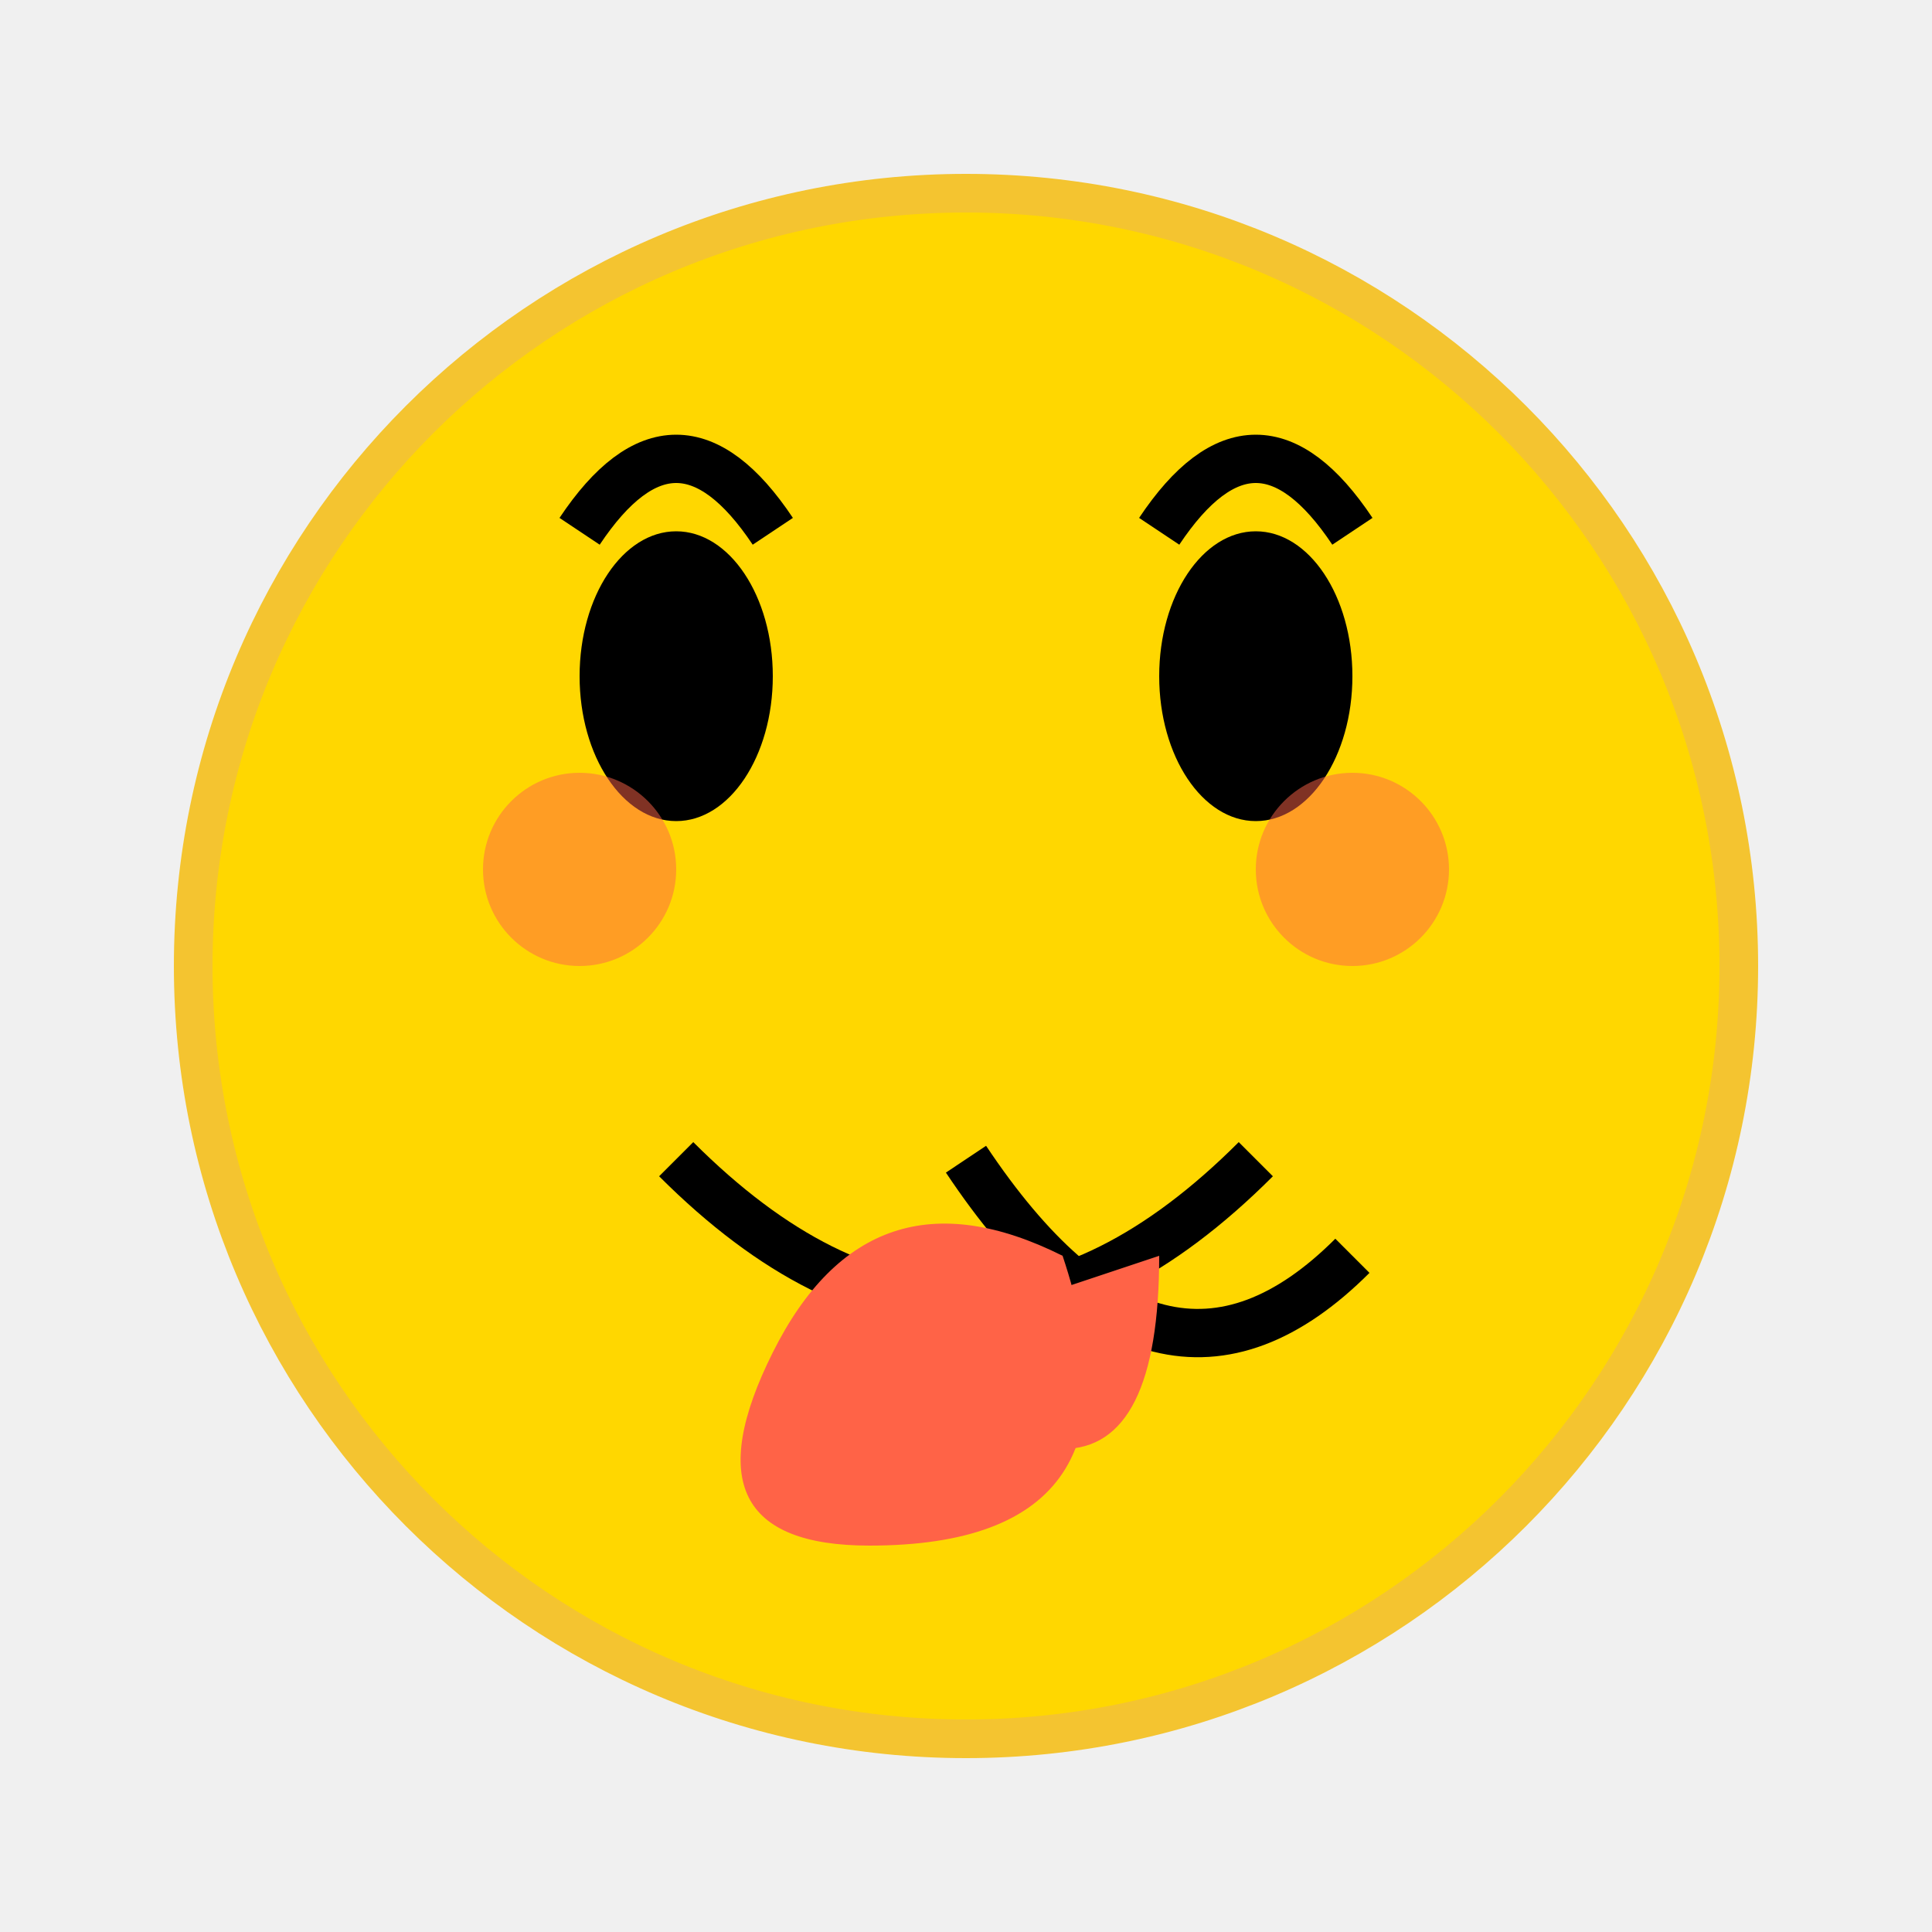
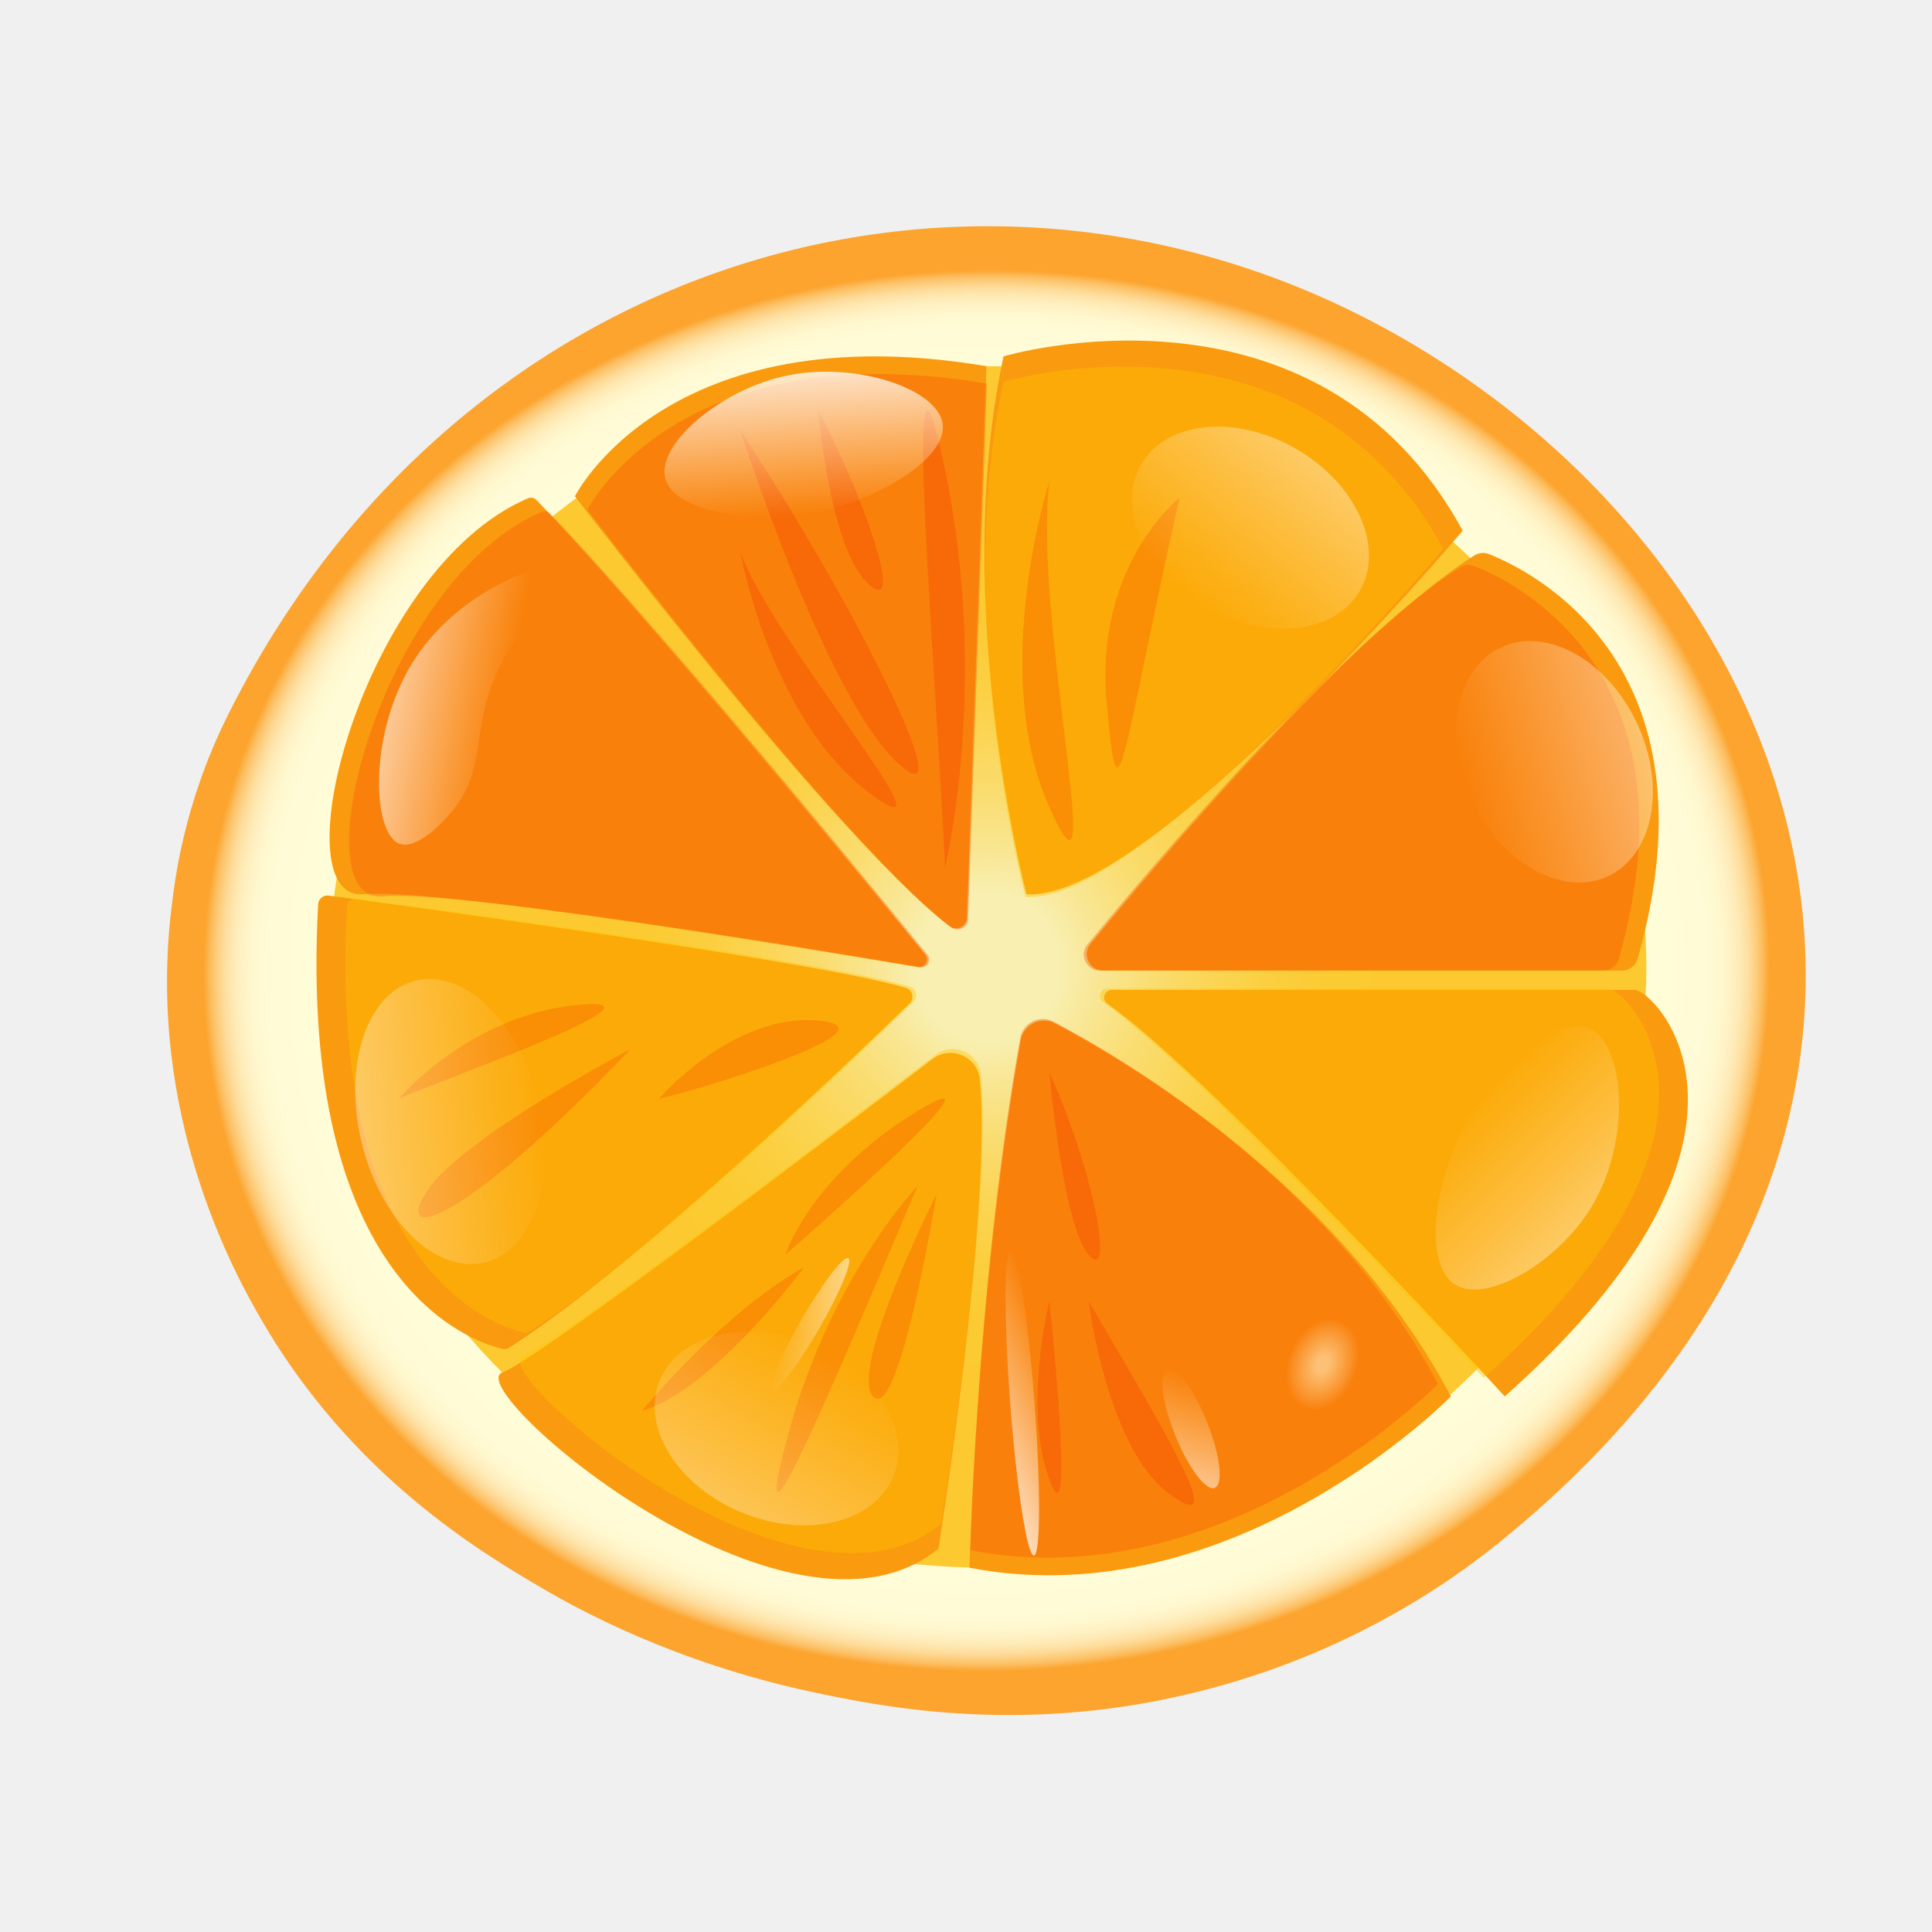
- <svg xmlns="http://www.w3.org/2000/svg" width="200" height="200" viewBox="0 0 200 200">
-   <circle cx="100" cy="100" r="80" fill="#FFD700" stroke="#F4C430" stroke-width="4" />
-   <ellipse cx="70" cy="70" rx="10" ry="15" fill="#000" />
-   <ellipse cx="130" cy="70" rx="10" ry="15" fill="#000" />
-   <path d="M 60 55 Q 70 40, 80 55" stroke="#000" stroke-width="5" fill="none" />
-   <path d="M 120 55 Q 130 40, 140 55" stroke="#000" stroke-width="5" fill="none" />
-   <circle cx="60" cy="90" r="10" fill="#FF6347" opacity="0.5" />
-   <circle cx="140" cy="90" r="10" fill="#FF6347" opacity="0.5" />
-   <path d="M 70 120 Q 100 150, 130 120" stroke="#000" stroke-width="5" fill="none" />
-   <path d="M 100 120 Q 120 150, 140 130" stroke="#000" stroke-width="5" fill="none" />
-   <path d="M 120 130 Q 120 150, 110 150 Q 100 150, 90 140" fill="#FF6347" />
-   <path d="M 110 130 Q 120 160, 90 160 Q 70 160, 80 140 Q 90 120, 110 130" fill="#FF6347" />
+ <svg xmlns="http://www.w3.org/2000/svg" version="1.1" id="图层_1" x="0px" y="0px" viewBox="0 0 1024 1024" style="enable-background:new 0 0 1024 1024;" xml:space="preserve">
+   <style type="text/css">
+ 	.st0{fill:url(#SVGID_1_);}
+ 	.st1{fill:url(#SVGID_2_);}
+ 	.st2{fill:#FA9A0E;}
+ 	.st3{opacity:0.41;fill:#F75D08;}
+ 	.st4{fill:#F76A07;}
+ 	.st5{opacity:0.4;fill:#FFC200;}
+ 	.st6{opacity:0.37;fill:url(#SVGID_3_);}
+ 	.st7{opacity:0.31;fill:url(#SVGID_4_);}
+ 	.st8{opacity:0.37;fill:url(#SVGID_5_);}
+ 	.st9{opacity:0.57;fill:url(#SVGID_6_);}
+ 	.st10{opacity:0.78;fill:url(#SVGID_7_);}
+ 	.st11{opacity:0.38;fill:url(#SVGID_8_);}
+ 	.st12{opacity:0.4;fill:url(#SVGID_9_);}
+ 	.st13{opacity:0.52;fill:url(#SVGID_10_);}
+ 	.st14{opacity:0.71;fill:url(#SVGID_11_);}
+ 	.st15{opacity:0.52;fill:url(#SVGID_12_);}
+ 	.st16{opacity:0.52;fill:url(#SVGID_13_);}
+ 	.st17{fill:url(#SVGID_14_);}
+ 	.st18{fill:url(#SVGID_15_);}
+ 	.st19{fill:url(#SVGID_16_);}
+ 	.st20{opacity:0.37;fill:url(#SVGID_17_);}
+ 	.st21{opacity:0.31;fill:url(#SVGID_18_);}
+ 	.st22{opacity:0.37;fill:url(#SVGID_19_);}
+ 	.st23{opacity:0.57;fill:url(#SVGID_20_);}
+ 	.st24{opacity:0.78;fill:url(#SVGID_21_);}
+ 	.st25{opacity:0.38;fill:url(#SVGID_22_);}
+ 	.st26{opacity:0.4;fill:url(#SVGID_23_);}
+ 	.st27{opacity:0.52;fill:url(#SVGID_24_);}
+ 	.st28{opacity:0.71;fill:url(#SVGID_25_);}
+ 	.st29{opacity:0.52;fill:url(#SVGID_26_);}
+ 	.st30{opacity:0.52;fill:url(#SVGID_27_);}
+ 	.st31{fill:url(#SVGID_28_);}
+ 	.st32{fill:url(#SVGID_29_);}
+ 	.st33{opacity:0.81;fill:url(#SVGID_30_);}
+ 	.st34{fill:#529240;}
+ 	.st35{opacity:0.67;fill:url(#SVGID_31_);}
+ 	.st36{opacity:0.67;fill:url(#SVGID_32_);}
+ 	.st37{fill:url(#SVGID_33_);}
+ 	.st38{fill:url(#SVGID_34_);}
+ 	.st39{fill:url(#SVGID_35_);}
+ 	.st40{fill:url(#SVGID_36_);}
+ 	.st41{fill:url(#SVGID_37_);}
+ 	.st42{fill:url(#SVGID_38_);}
+ 	.st43{fill:url(#SVGID_39_);}
+ 	.st44{fill:#6B3D2B;}
+ 	.st45{fill:#7A4623;}
+ 	.st46{fill:url(#SVGID_40_);}
+ 	.st47{fill:url(#SVGID_41_);}
+ 	.st48{fill:url(#SVGID_42_);}
+ 	.st49{fill:#6A923D;}
+ 	.st50{fill:#5F8038;}
+ 	.st51{fill:#5F7F38;}
+ 	.st52{fill:url(#SVGID_43_);}
+ 	.st53{fill:url(#SVGID_44_);}
+ 	.st54{fill:url(#SVGID_45_);}
+ 	.st55{fill:url(#SVGID_46_);}
+ 	.st56{fill:#7E1416;}
+ 	.st57{fill:url(#SVGID_47_);}
+ 	.st58{fill:url(#SVGID_48_);}
+ 	.st59{opacity:0.8;fill:#FFFFFF;}
+ 	.st60{opacity:0.4;fill:url(#SVGID_49_);}
+ 	.st61{opacity:0.4;fill:url(#SVGID_50_);}
+ 	.st62{fill:url(#SVGID_51_);}
+ 	.st63{fill:url(#SVGID_52_);}
+ 	.st64{fill:url(#SVGID_53_);}
+ 	.st65{fill:url(#SVGID_54_);}
+ 	.st66{fill:url(#SVGID_55_);}
+ 	.st67{fill:url(#SVGID_56_);}
+ 	.st68{fill:url(#SVGID_57_);}
+ 	.st69{fill:url(#SVGID_58_);}
+ 	.st70{fill:url(#SVGID_59_);}
+ 	.st71{fill:url(#SVGID_60_);}
+ 	.st72{fill:#FFBC3F;}
+ 	.st73{fill:url(#SVGID_61_);}
+ 	.st74{fill:url(#SVGID_62_);}
+ 	.st75{fill:url(#SVGID_63_);}
+ 	.st76{fill:url(#SVGID_64_);}
+ 	.st77{fill:#F36F23;}
+ 	.st78{fill:#BA7231;}
+ 	.st79{fill:#6F4113;}
+ 	.st80{fill:#CA8235;}
+ 	.st81{opacity:0.15;fill:#FFFFFF;}
+ 	.st82{opacity:0.29;fill:#FFFFFF;}
+ 	.st83{opacity:0.36;fill:#FFBB3A;}
+ 	.st84{opacity:0.71;fill:#FFD57D;}
+ 	.st85{opacity:0.26;fill:#91450D;}
+ 	.st86{fill:url(#SVGID_65_);}
+ 	.st87{fill:#E7591A;}
+ 	.st88{fill:#A90F06;}
+ 	.st89{fill:url(#SVGID_66_);}
+ 	.st90{fill:#D8652C;}
+ 	.st91{fill:#A35D1F;}
+ 	.st92{fill:#8C5218;}
+ 	.st93{fill:#FEBF0F;}
+ 	.st94{fill:url(#SVGID_67_);}
+ 	.st95{fill:url(#SVGID_68_);}
+ 	.st96{fill:url(#SVGID_69_);}
+ 	.st97{fill:#FCDF07;}
+ 	.st98{fill:url(#SVGID_70_);}
+ 	.st99{fill:url(#SVGID_71_);}
+ 	.st100{fill:url(#SVGID_72_);}
+ 	.st101{fill:#F99F1B;}
+ 	.st102{fill:url(#SVGID_73_);}
+ 	.st103{fill:#F8991D;}
+ 	.st104{fill:#F9A01A;}
+ 	.st105{fill:none;}
+ 	.st106{fill:url(#SVGID_74_);}
+ 	.st107{fill:url(#SVGID_75_);}
+ 	.st108{fill:url(#SVGID_76_);}
+ 	.st109{fill:url(#SVGID_77_);}
+ 	.st110{fill:url(#SVGID_78_);}
+ 	.st111{fill:url(#SVGID_79_);}
+ 	.st112{fill:url(#SVGID_80_);}
+ 	.st113{fill:url(#SVGID_81_);}
+ 	.st114{fill:url(#SVGID_82_);}
+ 	.st115{fill:url(#SVGID_83_);}
+ 	.st116{fill:url(#SVGID_84_);}
+ 	.st117{fill:url(#SVGID_85_);}
+ 	.st118{fill:url(#SVGID_86_);}
+ 	.st119{fill:url(#SVGID_87_);}
+ 	.st120{fill:url(#SVGID_88_);}
+ 	.st121{fill:url(#SVGID_89_);}
+ 	.st122{fill:url(#SVGID_90_);}
+ 	.st123{fill:url(#SVGID_91_);}
+ 	.st124{fill:url(#SVGID_92_);}
+ 	.st125{fill:url(#SVGID_93_);}
+ 	.st126{opacity:0.5;fill:url(#SVGID_94_);}
+ 	.st127{fill:url(#SVGID_95_);}
+ 	.st128{fill:url(#SVGID_96_);}
+ 	.st129{opacity:0.6;fill:url(#SVGID_97_);}
+ 	.st130{fill:url(#SVGID_98_);}
+ 	.st131{opacity:0.5;fill:url(#SVGID_99_);}
+ 	.st132{fill:url(#SVGID_100_);}
+ 	.st133{fill:url(#SVGID_101_);}
+ 	.st134{fill:url(#SVGID_102_);}
+ 	.st135{fill:url(#SVGID_103_);}
+ 	.st136{fill:url(#SVGID_104_);}
+ 	.st137{fill:#9FCC3A;}
+ 	.st138{fill:#7AA540;}
+ 	.st139{fill:url(#SVGID_105_);}
+ 	.st140{fill:url(#SVGID_106_);}
+ 	.st141{fill:url(#SVGID_107_);}
+ 	.st142{fill:url(#SVGID_108_);}
+ 	.st143{fill:url(#SVGID_109_);}
+ 	.st144{fill:url(#SVGID_110_);}
+ 	.st145{fill:#7A1113;}
+ 	.st146{opacity:0.85;fill:url(#SVGID_111_);}
+ 	.st147{opacity:0.85;fill:url(#SVGID_112_);}
+ 	.st148{opacity:0.73;fill:url(#SVGID_113_);}
+ 	.st149{opacity:0.73;fill:url(#SVGID_114_);}
+ 	.st150{fill:url(#SVGID_115_);}
+ 	.st151{fill:url(#SVGID_116_);}
+ 	.st152{opacity:0.73;fill:url(#SVGID_117_);}
+ 	.st153{opacity:0.73;fill:url(#SVGID_118_);}
+ 	.st154{fill:url(#SVGID_119_);}
+ 	.st155{fill:url(#SVGID_120_);}
+ 	.st156{fill:#537133;}
+ 	.st157{fill:url(#SVGID_121_);}
+ 	.st158{fill:url(#SVGID_122_);}
+ 	.st159{fill:url(#SVGID_123_);}
+ 	.st160{fill:url(#SVGID_124_);}
+ 	.st161{fill:url(#SVGID_125_);}
+ 	.st162{opacity:0.9;fill:url(#SVGID_126_);}
+ 	.st163{opacity:0.9;fill:url(#SVGID_127_);}
+ 	.st164{fill:url(#SVGID_128_);}
+ 	.st165{fill:url(#SVGID_129_);}
+ 	.st166{opacity:0.6;fill:#4B642E;}
+ 	.st167{opacity:0.68;fill:#4B642E;}
+ 	.st168{opacity:0.64;fill:#4B642E;}
+ 	.st169{fill:#8E9638;}
+ 	.st170{fill:url(#SVGID_130_);}
+ 	.st171{fill:url(#SVGID_131_);}
+ 	.st172{fill:url(#SVGID_132_);}
+ 	.st173{fill:url(#SVGID_133_);}
+ 	.st174{fill:url(#SVGID_134_);}
+ 	.st175{fill:#C3BB44;}
+ 	.st176{fill:url(#SVGID_135_);}
+ 	.st177{fill:#B3B746;}
+ 	.st178{fill:url(#SVGID_136_);}
+ 	.st179{fill:url(#SVGID_137_);}
+ 	.st180{fill:url(#SVGID_138_);}
+ 	.st181{fill:#CCC55A;}
+ 	.st182{fill:url(#SVGID_139_);}
+ 	.st183{fill:url(#SVGID_140_);}
+ 	.st184{fill:#B1B644;}
+ 	.st185{fill:url(#SVGID_141_);}
+ 	.st186{fill:#ADB23B;}
+ 	.st187{fill:url(#SVGID_142_);}
+ 	.st188{fill:url(#SVGID_143_);}
+ 	.st189{fill:url(#SVGID_144_);}
+ 	.st190{opacity:0.69;fill:#ABB038;}
+ 	.st191{fill:url(#SVGID_145_);}
+ 	.st192{fill:#ABB038;}
+ 	.st193{fill:url(#SVGID_146_);}
+ 	.st194{fill:url(#SVGID_147_);}
+ 	.st195{fill:url(#SVGID_148_);}
+ 	.st196{fill:url(#SVGID_149_);}
+ 	.st197{opacity:0.74;fill:#FEF9E4;}
+ 	.st198{opacity:0.76;fill:#FEF9E4;}
+ 	.st199{opacity:0.72;fill:url(#SVGID_150_);}
+ 	.st200{opacity:0.61;fill:url(#SVGID_151_);}
+ 	.st201{opacity:0.6;fill:url(#SVGID_152_);}
+ 	.st202{opacity:0.67;fill:url(#SVGID_153_);}
+ 	.st203{opacity:0.61;fill:url(#SVGID_154_);}
+ 	.st204{opacity:0.79;fill:url(#SVGID_155_);}
+ 	.st205{fill:url(#SVGID_156_);}
+ 	.st206{fill:#FFFFFF;}
+ 	.st207{fill:#BFBB40;}
+ 	.st208{fill:url(#SVGID_157_);}
+ 	.st209{opacity:0.72;fill:#FFFFFF;}
+ 	.st210{fill:url(#SVGID_158_);}
+ 	.st211{fill:url(#SVGID_159_);}
+ 	.st212{fill:url(#SVGID_160_);}
+ 	.st213{fill:url(#SVGID_161_);}
+ 	.st214{fill:url(#SVGID_162_);}
+ 	.st215{fill:url(#SVGID_163_);}
+ 	.st216{fill:url(#SVGID_164_);}
+ 	.st217{fill:url(#SVGID_165_);}
+ 	.st218{fill:url(#SVGID_166_);}
+ 	.st219{fill:url(#SVGID_167_);}
+ 	.st220{fill:url(#SVGID_168_);}
+ 	.st221{fill:url(#SVGID_169_);}
+ 	.st222{fill:url(#SVGID_170_);}
+ 	.st223{fill:url(#SVGID_171_);}
+ 	.st224{fill:url(#SVGID_172_);}
+ 	.st225{fill:url(#SVGID_173_);}
+ 	.st226{fill:url(#SVGID_174_);}
+ 	.st227{fill:url(#SVGID_175_);}
+ 	.st228{fill:url(#SVGID_176_);}
+ 	.st229{fill:url(#SVGID_177_);}
+ 	.st230{fill:#9CBC4C;}
+ 	.st231{fill:#75983D;}
+ 	.st232{fill:url(#SVGID_178_);}
+ 	.st233{fill:url(#SVGID_179_);}
+ 	.st234{fill:url(#SVGID_180_);}
+ 	.st235{fill:url(#SVGID_181_);}
+ 	.st236{fill:url(#SVGID_182_);}
+ 	.st237{fill:url(#SVGID_183_);}
+ 	.st238{fill:url(#SVGID_184_);}
+ 	.st239{fill:url(#SVGID_185_);}
+ 	.st240{fill:#4E3A53;}
+ 	.st241{fill:url(#SVGID_186_);}
+ 	.st242{fill:url(#SVGID_187_);}
+ 	.st243{fill:url(#SVGID_188_);}
+ 	.st244{fill:url(#SVGID_189_);}
+ 	.st245{fill:url(#SVGID_190_);}
+ 	.st246{fill:url(#SVGID_191_);}
+ 	.st247{fill:url(#SVGID_192_);}
+ 	.st248{fill:#5E3657;}
+ 	.st249{fill:url(#SVGID_193_);}
+ 	.st250{fill:url(#SVGID_194_);}
+ 	.st251{fill:url(#SVGID_195_);}
+ 	.st252{opacity:0.69;fill:#4E3A53;}
+ 	.st253{fill:url(#SVGID_196_);}
+ 	.st254{fill:url(#SVGID_197_);}
+ 	.st255{fill:url(#SVGID_198_);}
+ 	.st256{fill:url(#SVGID_199_);}
+ 	.st257{fill:url(#SVGID_200_);}
+ 	.st258{opacity:0.72;fill:url(#SVGID_201_);}
+ 	.st259{opacity:0.61;fill:url(#SVGID_202_);}
+ 	.st260{opacity:0.6;fill:url(#SVGID_203_);}
+ 	.st261{opacity:0.67;fill:url(#SVGID_204_);}
+ 	.st262{opacity:0.61;fill:url(#SVGID_205_);}
+ 	.st263{opacity:0.79;fill:url(#SVGID_206_);}
+ 	.st264{fill:url(#SVGID_207_);}
+ 	.st265{fill:#574054;}
+ 	.st266{fill:url(#SVGID_208_);}
+ 	.st267{fill:url(#SVGID_209_);}
+ 	.st268{fill:url(#SVGID_210_);}
+ 	.st269{fill:url(#SVGID_211_);}
+ 	.st270{fill:url(#SVGID_212_);}
+ 	.st271{fill:url(#SVGID_213_);}
+ 	.st272{fill:url(#SVGID_214_);}
+ 	.st273{fill:url(#SVGID_215_);}
+ 	.st274{fill:url(#SVGID_216_);}
+ 	.st275{fill:url(#SVGID_217_);}
+ 	.st276{fill:url(#SVGID_218_);}
+ 	.st277{fill:url(#SVGID_219_);}
+ 	.st278{fill:url(#SVGID_220_);}
+ 	.st279{fill:url(#SVGID_221_);}
+ 	.st280{fill:url(#SVGID_222_);}
+ 	.st281{fill:url(#SVGID_223_);}
+ 	.st282{fill:url(#SVGID_224_);}
+ 	.st283{fill:url(#SVGID_225_);}
+ 	.st284{fill:url(#SVGID_226_);}
+ 	.st285{fill:url(#SVGID_227_);}
+ 	.st286{fill:url(#SVGID_228_);}
+ 	.st287{fill:url(#SVGID_229_);}
+ 	.st288{fill:#88C01F;}
+ 	.st289{fill:#00561F;}
+ 	.st290{fill:url(#SVGID_230_);}
+ 	.st291{fill:#87BF1F;}
+ 	.st292{fill:#04732F;}
+ 	.st293{fill:url(#SVGID_231_);}
+ 	.st294{fill:url(#SVGID_232_);}
+ 	.st295{fill:#738C26;}
+ 	.st296{fill:url(#SVGID_233_);}
+ 	.st297{fill:url(#SVGID_234_);}
+ 	.st298{fill:url(#SVGID_235_);}
+ 	.st299{opacity:0.4;fill:#FFFFFF;}
+ 	.st300{fill:#FCFBD5;}
+ 	.st301{fill:#FEF79F;}
+ 	.st302{fill:url(#SVGID_236_);}
+ 	.st303{fill:url(#SVGID_237_);}
+ 	.st304{opacity:0.3;fill:url(#SVGID_238_);}
+ 	.st305{opacity:0.6;fill:#FCFBD5;}
+ 	.st306{fill:#FEF79E;}
+ 	.st307{fill:#8A500E;}
+ 	.st308{fill:#F2EF8D;}
+ 	.st309{fill:#B6720E;}
+ 	.st310{fill:#F2AD4B;}
+ 	.st311{fill:url(#SVGID_239_);}
+ 	.st312{fill:#901627;}
+ 	.st313{fill:url(#SVGID_240_);}
+ 	.st314{fill:url(#SVGID_241_);}
+ 	.st315{fill:url(#SVGID_242_);}
+ 	.st316{fill:url(#SVGID_243_);}
+ 	.st317{opacity:0.23;}
+ 	.st318{opacity:0.9;}
+ 	.st319{fill:#D62127;}
+ 	.st320{fill:#C61129;}
+ 	.st321{fill:#911218;}
+ 	.st322{fill:url(#SVGID_244_);}
+ 	.st323{fill:url(#SVGID_245_);}
+ 	.st324{fill:url(#SVGID_246_);}
+ 	.st325{fill:url(#SVGID_247_);}
+ 	.st326{fill:url(#SVGID_248_);}
+ 	.st327{fill:url(#SVGID_249_);}
+ 	.st328{fill:url(#SVGID_250_);}
+ 	.st329{fill:url(#SVGID_251_);}
+ 	.st330{fill:url(#SVGID_252_);}
+ 	.st331{fill:url(#SVGID_253_);}
+ 	.st332{fill:url(#SVGID_254_);}
+ 	.st333{fill:url(#SVGID_255_);}
+ 	.st334{fill:url(#SVGID_256_);}
+ 	.st335{fill:url(#SVGID_257_);}
+ 	.st336{fill:url(#SVGID_258_);}
+ 	.st337{fill:url(#SVGID_259_);}
+ 	.st338{fill:url(#SVGID_260_);}
+ 	.st339{fill:url(#SVGID_261_);}
+ 	.st340{fill:url(#SVGID_262_);}
+ 	.st341{fill:url(#SVGID_263_);}
+ 	.st342{fill:url(#SVGID_264_);}
+ 	.st343{fill:url(#SVGID_265_);}
+ 	.st344{fill:url(#SVGID_266_);}
+ 	.st345{fill:url(#SVGID_267_);}
+ 	.st346{fill:url(#SVGID_268_);}
+ 	.st347{fill:url(#SVGID_269_);}
+ 	.st348{fill:url(#SVGID_270_);}
+ 	.st349{fill:url(#SVGID_271_);}
+ 	.st350{fill:url(#SVGID_272_);}
+ 	.st351{fill:url(#SVGID_273_);}
+ 	.st352{fill:url(#SVGID_274_);}
+ 	.st353{fill:url(#SVGID_275_);}
+ 	.st354{fill:url(#SVGID_276_);}
+ 	.st355{fill:url(#SVGID_277_);}
+ 	.st356{fill:url(#SVGID_278_);}
+ 	.st357{fill:url(#SVGID_279_);}
+ 	.st358{fill:url(#SVGID_280_);}
+ 	.st359{fill:url(#SVGID_281_);}
+ 	.st360{fill:url(#SVGID_282_);}
+ 	.st361{fill:url(#SVGID_283_);}
+ 	.st362{fill:url(#SVGID_284_);}
+ 	.st363{fill:url(#SVGID_285_);}
+ 	.st364{fill:url(#SVGID_286_);}
+ 	.st365{fill:url(#SVGID_287_);}
+ 	.st366{fill:url(#SVGID_288_);}
+ 	.st367{fill:url(#SVGID_289_);}
+ 	.st368{fill:url(#SVGID_290_);}
+ 	.st369{fill:url(#SVGID_291_);}
+ 	.st370{fill:url(#SVGID_292_);}
+ 	.st371{fill:url(#SVGID_293_);}
+ 	.st372{fill:url(#SVGID_294_);}
+ 	.st373{fill:url(#SVGID_295_);}
+ 	.st374{fill:url(#SVGID_296_);}
+ 	.st375{fill:url(#SVGID_297_);}
+ 	.st376{fill:url(#SVGID_298_);}
+ 	.st377{fill:url(#SVGID_299_);}
+ 	.st378{fill:url(#SVGID_300_);}
+ 	.st379{fill:url(#SVGID_301_);}
+ 	.st380{fill:url(#SVGID_302_);}
+ 	.st381{fill:url(#SVGID_303_);}
+ 	.st382{fill:url(#SVGID_304_);}
+ 	.st383{fill:url(#SVGID_305_);}
+ 	.st384{fill:url(#SVGID_306_);}
+ 	.st385{fill:url(#SVGID_307_);}
+ 	.st386{fill:url(#SVGID_308_);}
+ 	.st387{fill:url(#SVGID_309_);}
+ 	.st388{fill:url(#SVGID_310_);}
+ 	.st389{fill:url(#SVGID_311_);}
+ 	.st390{fill:url(#SVGID_312_);}
+ 	.st391{fill:url(#SVGID_313_);}
+ 	.st392{fill:url(#SVGID_314_);}
+ 	.st393{fill:url(#SVGID_315_);}
+ 	.st394{fill:url(#SVGID_316_);}
+ 	.st395{fill:url(#SVGID_317_);}
+ 	.st396{fill:url(#SVGID_318_);}
+ 	.st397{fill:url(#SVGID_319_);}
+ 	.st398{fill:url(#SVGID_320_);}
+ 	.st399{fill:url(#SVGID_321_);}
+ 	.st400{fill:url(#SVGID_322_);}
+ 	.st401{fill:url(#SVGID_323_);}
+ 	.st402{fill:url(#SVGID_324_);}
+ 	.st403{fill:url(#SVGID_325_);}
+ 	.st404{fill:url(#SVGID_326_);}
+ 	.st405{fill:url(#SVGID_327_);}
+ 	.st406{fill:url(#SVGID_328_);}
+ 	.st407{fill:url(#SVGID_329_);}
+ 	.st408{fill:url(#SVGID_330_);}
+ 	.st409{fill:url(#SVGID_331_);}
+ 	.st410{fill:url(#SVGID_332_);}
+ 	.st411{fill:url(#SVGID_333_);}
+ 	.st412{fill:url(#SVGID_334_);}
+ 	.st413{fill:url(#SVGID_335_);}
+ 	.st414{fill:url(#SVGID_336_);}
+ 	.st415{fill:url(#SVGID_337_);}
+ 	.st416{fill:url(#SVGID_338_);}
+ 	.st417{fill:url(#SVGID_339_);}
+ 	.st418{fill:url(#SVGID_340_);}
+ 	.st419{fill:url(#SVGID_341_);}
+ 	.st420{fill:url(#SVGID_342_);}
+ 	.st421{fill:url(#SVGID_343_);}
+ 	.st422{fill:url(#SVGID_344_);}
+ 	.st423{opacity:0.6;}
+ 	.st424{opacity:0.5;}
+ 	.st425{fill:url(#SVGID_345_);}
+ 	.st426{fill:url(#SVGID_346_);}
+ 	.st427{fill:url(#SVGID_347_);}
+ 	.st428{fill:url(#SVGID_348_);}
+ 	.st429{fill:url(#SVGID_349_);}
+ 	.st430{fill:url(#SVGID_350_);}
+ 	.st431{fill:url(#SVGID_351_);}
+ 	.st432{fill:url(#SVGID_352_);}
+ 	.st433{fill:url(#SVGID_353_);}
+ 	.st434{fill:url(#SVGID_354_);}
+ 	.st435{fill:url(#SVGID_355_);}
+ 	.st436{fill:url(#SVGID_356_);}
+ 	.st437{fill:url(#SVGID_357_);}
+ 	.st438{fill:url(#SVGID_358_);}
+ 	.st439{fill:url(#SVGID_359_);}
+ 	.st440{fill:url(#SVGID_360_);}
+ 	.st441{fill:url(#SVGID_361_);}
+ 	.st442{fill:url(#SVGID_362_);}
+ 	.st443{fill:url(#SVGID_363_);}
+ 	.st444{fill:url(#SVGID_364_);}
+ 	.st445{fill:url(#SVGID_365_);}
+ 	.st446{fill:url(#SVGID_366_);}
+ 	.st447{fill:url(#SVGID_367_);}
+ 	.st448{fill:url(#SVGID_368_);}
+ 	.st449{fill:#A3BF78;}
+ 	.st450{fill:url(#SVGID_369_);}
+ 	.st451{fill:url(#SVGID_370_);}
+ 	.st452{fill:url(#SVGID_371_);}
+ 	.st453{fill:#0D1710;}
+ 	.st454{fill:#0D391E;}
+ 	.st455{fill:#8CAD6F;}
+ 	.st456{fill:#6F9251;}
+ 	.st457{fill:#F9F4C6;}
+ 	.st458{fill:url(#SVGID_372_);}
+ 	.st459{fill:url(#SVGID_373_);}
+ 	.st460{fill:url(#SVGID_374_);}
+ 	.st461{fill:url(#SVGID_375_);}
+ 	.st462{fill:url(#SVGID_376_);}
+ 	.st463{fill:#AF2725;}
+ 	.st464{fill:#C62127;}
+ 	.st465{fill:#E13426;}
+ 	.st466{fill:#382211;}
+ </style>
+   <g>
+     <g>
+       <radialGradient id="SVGID_1_" cx="522.797" cy="514.446" r="437.901" gradientTransform="matrix(0.9998 -0.0206 0.0185 0.8947 -9.384 64.9298)" gradientUnits="userSpaceOnUse">
+         <stop offset="0.817" style="stop-color:#FFFCD8" />
+         <stop offset="0.87" style="stop-color:#FFFBD6" />
+         <stop offset="0.889" style="stop-color:#FFF8CF" />
+         <stop offset="0.902" style="stop-color:#FFF1C4" />
+         <stop offset="0.913" style="stop-color:#FEE9B3" />
+         <stop offset="0.923" style="stop-color:#FEDD9D" />
+         <stop offset="0.931" style="stop-color:#FDCF81" />
+         <stop offset="0.939" style="stop-color:#FDBE61" />
+         <stop offset="0.945" style="stop-color:#FCAC3D" />
+         <stop offset="0.948" style="stop-color:#FCA42E" />
+       </radialGradient>
+       <path class="st0" d="M287.53,841.89c-32.72-19.19-101.31-59.88-149.09-142.56c-13.94-24.12-61.38-108.95-47.35-219.66    c1.42-11.22,5.73-52.55,29.54-100.31C244.94,130,526.86,52.93,745.9,180.71s317.07,419.83,48.68,636.85    c-69.55,56.24-140.35,74.55-165.14,80.41c-90.22,21.33-163.03,6.53-199.54-1.31C357.69,881.15,306.87,853.23,287.53,841.89z" />
+       <radialGradient id="SVGID_2_" cx="521.087" cy="497.955" r="307.919" gradientTransform="matrix(1.0668 0 0 1.1078 -32.2327 -39.1329)" gradientUnits="userSpaceOnUse">
+         <stop offset="0.118" style="stop-color:#F8EFB0" />
+         <stop offset="0.174" style="stop-color:#F9E796" />
+         <stop offset="0.266" style="stop-color:#FADD71" />
+         <stop offset="0.358" style="stop-color:#FBD555" />
+         <stop offset="0.45" style="stop-color:#FBCF40" />
+         <stop offset="0.541" style="stop-color:#FCCB34" />
+         <stop offset="0.63" style="stop-color:#FCCA30" />
+       </radialGradient>
+       <ellipse class="st1" cx="523.64" cy="512.51" rx="348.96" ry="318.42" />
+     </g>
+     <g>
+       <path class="st2" d="M482.1,531.84c-26.13,25.44-143.6,138.51-212.12,182.42c-1.11,0.71-2.46,0.95-3.75,0.65    c-15.21-3.52-108.45-33.41-97.61-235.58c0.15-2.89,2.73-5.04,5.59-4.65c37.36,5,261.55,35.34,305.9,48.9    C483.7,524.68,484.79,529.22,482.1,531.84z" />
+       <path class="st2" d="M490.42,505.9c2.42,2.96-0.12,7.33-3.88,6.7c-49.5-8.38-253-42.18-293.65-38.62    c-45.9,4.02-0.64-172.32,86.85-209.83c1.59-0.68,3.43-0.34,4.63,0.91C295.06,276.09,351.01,335.35,490.42,505.9z" />
+       <path class="st2" d="M503.32,490.9c-18.22-13.6-69.6-61.32-198.6-227.86c0,0,48.77-97.35,218.08-68.96l-10.27,292.39    C512.36,491.12,507.05,493.68,503.32,490.9z" />
+       <path class="st2" d="M544.04,473.97c0,0-40.56-152.35-12.17-285.08c0,0,166.31-49.57,243.38,92.4    C775.26,281.3,608.76,478.27,544.04,473.97z" />
+       <path class="st2" d="M577.97,500.27c34.36-41.81,137.79-164.31,203.44-205.85c2.33-1.47,5.21-1.74,7.77-0.73    c22.09,8.71,123.27,57.88,78.82,214.46c-1.06,3.72-4.47,6.29-8.34,6.29H584.67C577.35,514.45,573.32,505.93,577.97,500.27z" />
+       <path class="st2" d="M586.96,532.03c-3.23-2.28-1.6-7.35,2.35-7.35h277.21c10.14,0,87.64,75.96-68.96,215.45    C797.57,740.12,643.44,571.9,586.96,532.03z" />
+       <path class="st2" d="M559.19,542.37c40.37,21.27,151.44,87.42,209.8,197.75c0,0-114.98,117.7-255.15,90.81    c0,0,3.53-147.62,27.13-279.64C542.47,542.92,551.67,538.41,559.19,542.37z" />
+       <path class="st2" d="M519.35,572.28c-1.18-12.25-15.31-18.46-25.08-10.99c-53.51,40.88-209.63,159.5-228.08,166.21    c-22.31,8.11,151.65,158.2,231.21,93.3C497.4,820.79,525.98,641.38,519.35,572.28z" />
+     </g>
+     <g>
+       <path class="st3" d="M491.62,506.07c2.35,2.87-0.11,7.12-3.77,6.5c-48.06-8.14-245.68-40.96-285.15-37.51    c-44.57,3.9-0.62-167.33,84.34-203.76c1.54-0.66,3.33-0.33,4.5,0.88C301.92,282.91,356.25,340.45,491.62,506.07z" />
+       <path class="st3" d="M504.15,491.51c-17.69-13.21-67.59-59.55-192.85-221.27c0,0,47.36-94.54,211.77-66.96l-9.97,283.93    C512.94,491.72,507.77,494.21,504.15,491.51z" />
+       <path class="st3" d="M576.35,500.61c33.36-40.6,133.81-159.55,197.55-199.89c2.26-1.43,5.06-1.69,7.55-0.71    c21.45,8.46,119.7,56.21,76.54,208.26c-1.03,3.62-4.34,6.11-8.1,6.11H582.85C575.74,514.37,571.83,506.11,576.35,500.61z" />
+       <path class="st3" d="M558.41,541.49c39.2,20.66,147.06,84.89,203.74,192.03c0,0-111.65,114.29-247.77,88.18    c0,0,3.43-143.35,26.34-271.55C542.18,542.02,551.1,537.64,558.41,541.49z" />
+     </g>
+     <g>
+       <path class="st4" d="M416.27,665.01c0,0,13.18-41.58,69.97-76.06C543.03,554.47,416.27,665.01,416.27,665.01z" />
+       <path class="st4" d="M486.28,628.6c0,0-45.89,48.06-68.48,131.52C395.21,843.58,437.99,742.99,486.28,628.6z" />
+       <path class="st4" d="M340.21,747.78c0,0,43.83-52.94,85.93-76.06C426.14,671.72,378,736.89,340.21,747.78z" />
+       <path class="st4" d="M496.41,632.91c0,0-47.13,93.62-33.48,107.43S496.41,632.91,496.41,632.91z" />
+       <path class="st4" d="M349.34,582.29c0,0,39.03-45.41,84.42-41.37S365.57,579.05,349.34,582.29z" />
+       <path class="st4" d="M211.43,582.29c0,0,36.51-43.41,93.3-49.5C361.51,526.7,246.6,567.63,211.43,582.29z" />
+       <path class="st4" d="M334.32,555.98c0,0-88.05,46.3-107.31,74.33C207.75,658.35,240.77,653.67,334.32,555.98z" />
+       <path class="st4" d="M500.88,459.78c0,0,23.77-96.48,0-210.93C477.11,134.39,496.66,363.56,500.88,459.78z" />
+       <path class="st4" d="M556.21,568.47c0,0,7.01,80.7,20.75,96.54C590.69,680.85,580.55,622.4,556.21,568.47z" />
+       <path class="st4" d="M556.21,689.6c0,0-14.2,56.15,0,94.68C570.41,822.82,556.21,689.6,556.21,689.6z" />
+       <path class="st4" d="M576.96,689.6c0,0,9.63,77.1,42.13,101.68C651.59,815.85,622.41,766.92,576.96,689.6z" />
+       <path class="st4" d="M392.29,292.19c0,0,15.66,88.31,68.16,127.84S408.87,339.6,392.29,292.19z" />
+       <path class="st4" d="M392.29,228.02c0,0,44.99,140.07,82.82,175.75S452.07,318.1,392.29,228.02z" />
+       <path class="st4" d="M556.21,254.93c0,0-32.27,100.58,0,172.96S547.27,327.3,556.21,254.93z" />
+       <path class="st4" d="M625.17,263.8c0,0-44.91,35.4-38.68,107.58S593.75,403.34,625.17,263.8z" />
+       <path class="st4" d="M433.7,217.55c0,0,6.03,73.89,26.75,92.14S455.19,257.24,433.7,217.55z" />
+     </g>
+     <g>
+       <path class="st5" d="M584.62,531.05c-3.09-2.18-1.54-7.04,2.25-7.04h265.56c9.71,0,83.95,72.77-66.06,206.39    C786.36,730.4,638.72,569.25,584.62,531.05z" />
+       <path class="st5" d="M519.85,569.61c-1.13-11.73-14.66-17.68-24.03-10.53C444.56,598.24,295,711.87,277.33,718.3    c-21.37,7.77,145.27,151.55,221.49,89.37C498.82,807.67,526.2,635.81,519.85,569.61z" />
+       <path class="st5" d="M543.5,475.44c0,0-38.86-145.95-11.66-273.09c0,0,159.32-47.49,233.15,88.52    C764.99,290.86,605.5,479.55,543.5,475.44z" />
+       <path class="st5" d="M484.17,530.87c-25.03,24.37-137.56,132.69-203.2,174.75c-1.07,0.68-2.36,0.91-3.59,0.62    c-14.57-3.37-103.89-32.01-93.51-225.67c0.15-2.76,2.61-4.82,5.36-4.46c35.79,4.79,250.55,33.86,293.03,46.85    C485.7,524.01,486.74,528.36,484.17,530.87z" />
+     </g>
+     <g>
+       <linearGradient id="SVGID_3_" gradientUnits="userSpaceOnUse" x1="779.409" y1="585.107" x2="840.685" y2="646.382">
+         <stop offset="0" style="stop-color:#FFFCD8;stop-opacity:0" />
+         <stop offset="1" style="stop-color:#FFFFFF" />
+       </linearGradient>
+       <path class="st6" d="M842.19,544.96c19.31,8.34,22.6,59.88,1.23,94.91c-17.83,29.22-55.54,51.44-72.21,40.97    c-18.14-11.38-10.55-60.91,10.14-93.3C795.68,565.1,824.89,537.49,842.19,544.96z" />
+       <linearGradient id="SVGID_4_" gradientUnits="userSpaceOnUse" x1="431.336" y1="665.03" x2="500.454" y2="734.148" gradientTransform="matrix(0.2263 0.9741 -0.9741 0.2263 987.6084 144.9644)">
+         <stop offset="0" style="stop-color:#FFFCD8;stop-opacity:0" />
+         <stop offset="1" style="stop-color:#FFFFFF" />
+       </linearGradient>
+       <path class="st7" d="M473.5,782.52c-10.13,24.65-46.05,33.24-80.24,19.19c-34.19-14.05-53.7-45.42-43.57-70.07    c10.13-24.65,46.05-33.24,80.24-19.19C464.12,726.5,483.63,757.87,473.5,782.52z" />
+       <linearGradient id="SVGID_5_" gradientUnits="userSpaceOnUse" x1="259.933" y1="751.692" x2="329.052" y2="820.811" gradientTransform="matrix(-0.6319 0.8415 -0.7868 -0.7703 1043.327 952.2687)">
+         <stop offset="0" style="stop-color:#FFFCD8;stop-opacity:0" />
+         <stop offset="1" style="stop-color:#FFFFFF" />
+       </linearGradient>
+       <path class="st8" d="M257.04,669.08c-25.87,6.38-55.09-21.87-65.25-63.1c-10.17-41.23,2.57-79.82,28.44-86.2    c25.87-6.38,55.09,21.87,65.25,63.1C295.64,624.11,282.91,662.71,257.04,669.08z" />
+       <linearGradient id="SVGID_6_" gradientUnits="userSpaceOnUse" x1="15.521" y1="726.861" x2="121.559" y2="726.861" gradientTransform="matrix(-0.8443 0.292 0.1903 -1.0416 167.6781 1112.546)">
+         <stop offset="0.258" style="stop-color:#FFFCD8;stop-opacity:0" />
+         <stop offset="0.31" style="stop-color:#FFFCDE;stop-opacity:0.069" />
+         <stop offset="0.528" style="stop-color:#FFFEF0;stop-opacity:0.364" />
+         <stop offset="0.754" style="stop-color:#FFFFFB;stop-opacity:0.669" />
+         <stop offset="1" style="stop-color:#FFFFFF" />
+       </linearGradient>
+       <path class="st9" d="M211.52,447.12c-14.43-5.86-16.34-59.45,8.1-97.42c26.2-40.69,77.67-55.65,83.19-48.24    c5.14,6.9-34.73,26.15-46.1,74.81c-4.56,19.54-2.54,35.3-16.08,52.5C234.42,436.68,220.34,450.7,211.52,447.12z" />
+       <linearGradient id="SVGID_7_" gradientUnits="userSpaceOnUse" x1="-45.654" y1="499.695" x2="16.473" y2="561.822" gradientTransform="matrix(-0.77 -0.5567 0.8 -0.66 -9.8034 577.4255)">
+         <stop offset="0" style="stop-color:#FFFCD8;stop-opacity:0" />
+         <stop offset="0.044" style="stop-color:#FFFCDB;stop-opacity:0.044" />
+         <stop offset="0.36" style="stop-color:#FFFEEF;stop-opacity:0.36" />
+         <stop offset="0.678" style="stop-color:#FFFFFB;stop-opacity:0.678" />
+         <stop offset="1" style="stop-color:#FFFFFF" />
+       </linearGradient>
+       <path class="st10" d="M352.64,253.57c-4.78-18.33,30.06-47.77,65.59-54.75c35.6-6.99,78.93,7.18,81.41,25.94    c2.43,18.39-34.6,39.9-65.12,46.41C401.79,278.14,357.43,271.94,352.64,253.57z" />
+       <linearGradient id="SVGID_8_" gradientUnits="userSpaceOnUse" x1="-48.522" y1="302.373" x2="20.597" y2="371.491" gradientTransform="matrix(-0.0944 -0.9955 0.9955 -0.0944 326.0311 297.55)">
+         <stop offset="0" style="stop-color:#FFFCD8;stop-opacity:0" />
+         <stop offset="1" style="stop-color:#FFFFFF" />
+       </linearGradient>
+       <path class="st11" d="M604.81,246.19c13.32-23.08,50.08-26.8,82.09-8.32c32.01,18.48,47.16,52.17,33.84,75.25    c-13.32,23.08-50.08,26.8-82.09,8.32C606.64,302.95,591.49,269.26,604.81,246.19z" />
+       <linearGradient id="SVGID_9_" gradientUnits="userSpaceOnUse" x1="141.224" y1="223.027" x2="210.342" y2="292.146" gradientTransform="matrix(0.4912 -0.871 0.871 0.4912 513.228 430.3524)">
+         <stop offset="0" style="stop-color:#FFFCD8;stop-opacity:0" />
+         <stop offset="1" style="stop-color:#FFFFFF" />
+       </linearGradient>
+       <path class="st12" d="M795.48,343.19c24.12-11.33,56.41,6.61,72.13,40.06s8.91,69.76-15.21,81.09    c-24.12,11.33-56.41-6.61-72.13-40.06S771.37,354.52,795.48,343.19z" />
+       <radialGradient id="SVGID_10_" cx="530.816" cy="364.377" r="29.174" gradientTransform="matrix(0.0767 0.9126 -0.7637 0.3127 938.5118 124.7916)" gradientUnits="userSpaceOnUse">
+         <stop offset="0.145" style="stop-color:#FFFCD8" />
+         <stop offset="0.442" style="stop-color:#FFFCDB;stop-opacity:0.587" />
+         <stop offset="0.621" style="stop-color:#FFFDE3;stop-opacity:0.337" />
+         <stop offset="0.769" style="stop-color:#FFFEF1;stop-opacity:0.132" />
+         <stop offset="0.863" style="stop-color:#FFFFFF;stop-opacity:0" />
+       </radialGradient>
+       <circle class="st13" cx="700.95" cy="723.16" r="24.12" />
+       <linearGradient id="SVGID_11_" gradientUnits="userSpaceOnUse" x1="42.807" y1="1116.692" x2="77.367" y2="1151.251" gradientTransform="matrix(0.3178 2.7213 -8.557643e-03 1.9528 532.4804 -1634.324)">
+         <stop offset="0" style="stop-color:#FFFCD8;stop-opacity:0" />
+         <stop offset="0.082" style="stop-color:#FFFDDF;stop-opacity:0.082" />
+         <stop offset="0.364" style="stop-color:#FFFEF1;stop-opacity:0.364" />
+         <stop offset="0.662" style="stop-color:#FFFFFC;stop-opacity:0.662" />
+         <stop offset="1" style="stop-color:#FFFFFF" />
+       </linearGradient>
+       <path class="st14" d="M548.27,743.15c3.39,44.63,3.27,81.02-0.27,81.29c-3.53,0.27-9.14-35.69-12.53-80.32s-3.27-81.02,0.27-81.29    S544.89,698.52,548.27,743.15z" />
+       <linearGradient id="SVGID_12_" gradientUnits="userSpaceOnUse" x1="406.051" y1="601.068" x2="440.61" y2="635.628" gradientTransform="matrix(0.5728 1.0053 0.097 0.8391 328.7948 -187.3476)">
+         <stop offset="0" style="stop-color:#FFFCD8;stop-opacity:0" />
+         <stop offset="1" style="stop-color:#FFFFFF" />
+       </linearGradient>
+       <path class="st15" d="M639.72,753.69c6.97,17.39,8.83,33.01,4.16,34.89s-14.11-10.71-21.08-28.11    c-6.97-17.39-8.83-33.01-4.16-34.89C623.32,723.72,632.75,736.3,639.72,753.69z" />
+       <linearGradient id="SVGID_13_" gradientUnits="userSpaceOnUse" x1="-49.224" y1="1032.149" x2="-14.665" y2="1066.708" gradientTransform="matrix(0.6042 -1.2286 0.5965 -0.7773 -177.287 1478.341)">
+         <stop offset="0" style="stop-color:#FFFCD8;stop-opacity:0" />
+         <stop offset="9.710491e-03" style="stop-color:#FFFCDA;stop-opacity:9.710491e-03" />
+         <stop offset="0.122" style="stop-color:#FFFDEB;stop-opacity:0.122" />
+         <stop offset="0.261" style="stop-color:#FFFEF6;stop-opacity:0.261" />
+         <stop offset="0.457" style="stop-color:#FFFFFD;stop-opacity:0.457" />
+         <stop offset="1" style="stop-color:#FFFFFF" />
+       </linearGradient>
+       <path class="st16" d="M424.86,699.27c11.17-19.34,22.26-33.84,24.77-32.39c2.51,1.45-4.5,18.31-15.67,37.65    c-11.17,19.34-22.26,33.84-24.77,32.39S413.69,718.61,424.86,699.27z" />
+     </g>
+   </g>
</svg>
